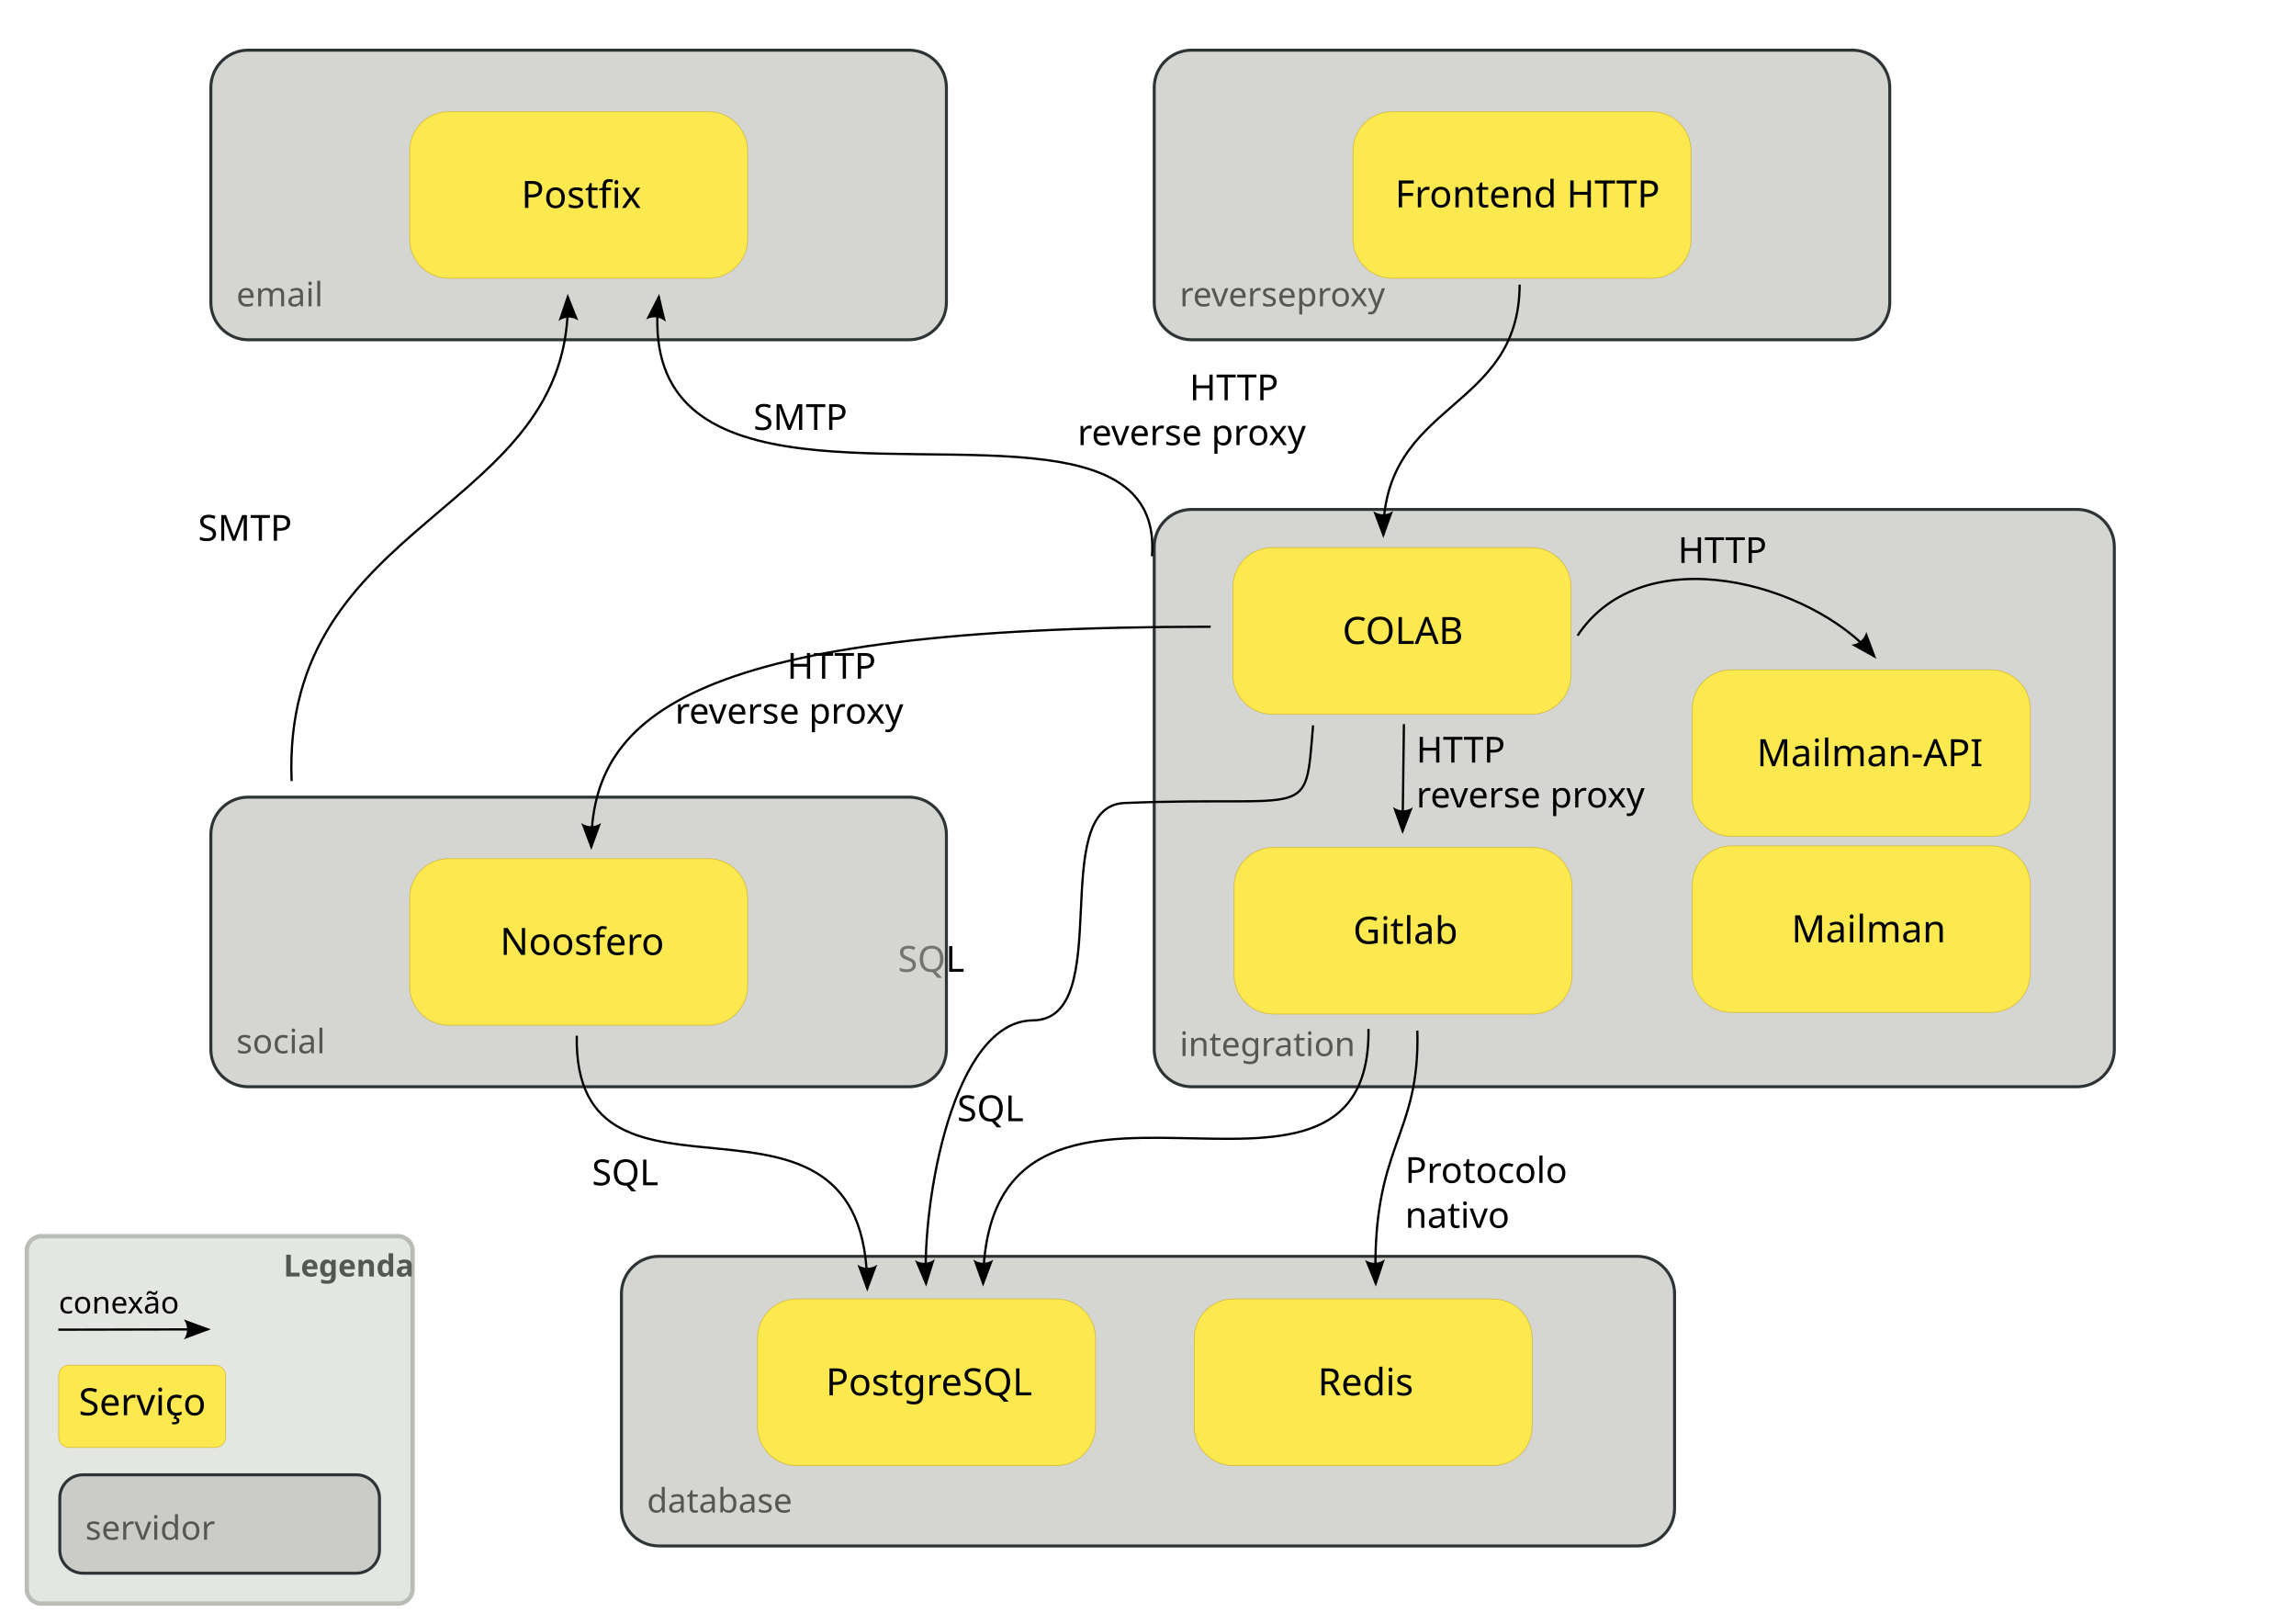
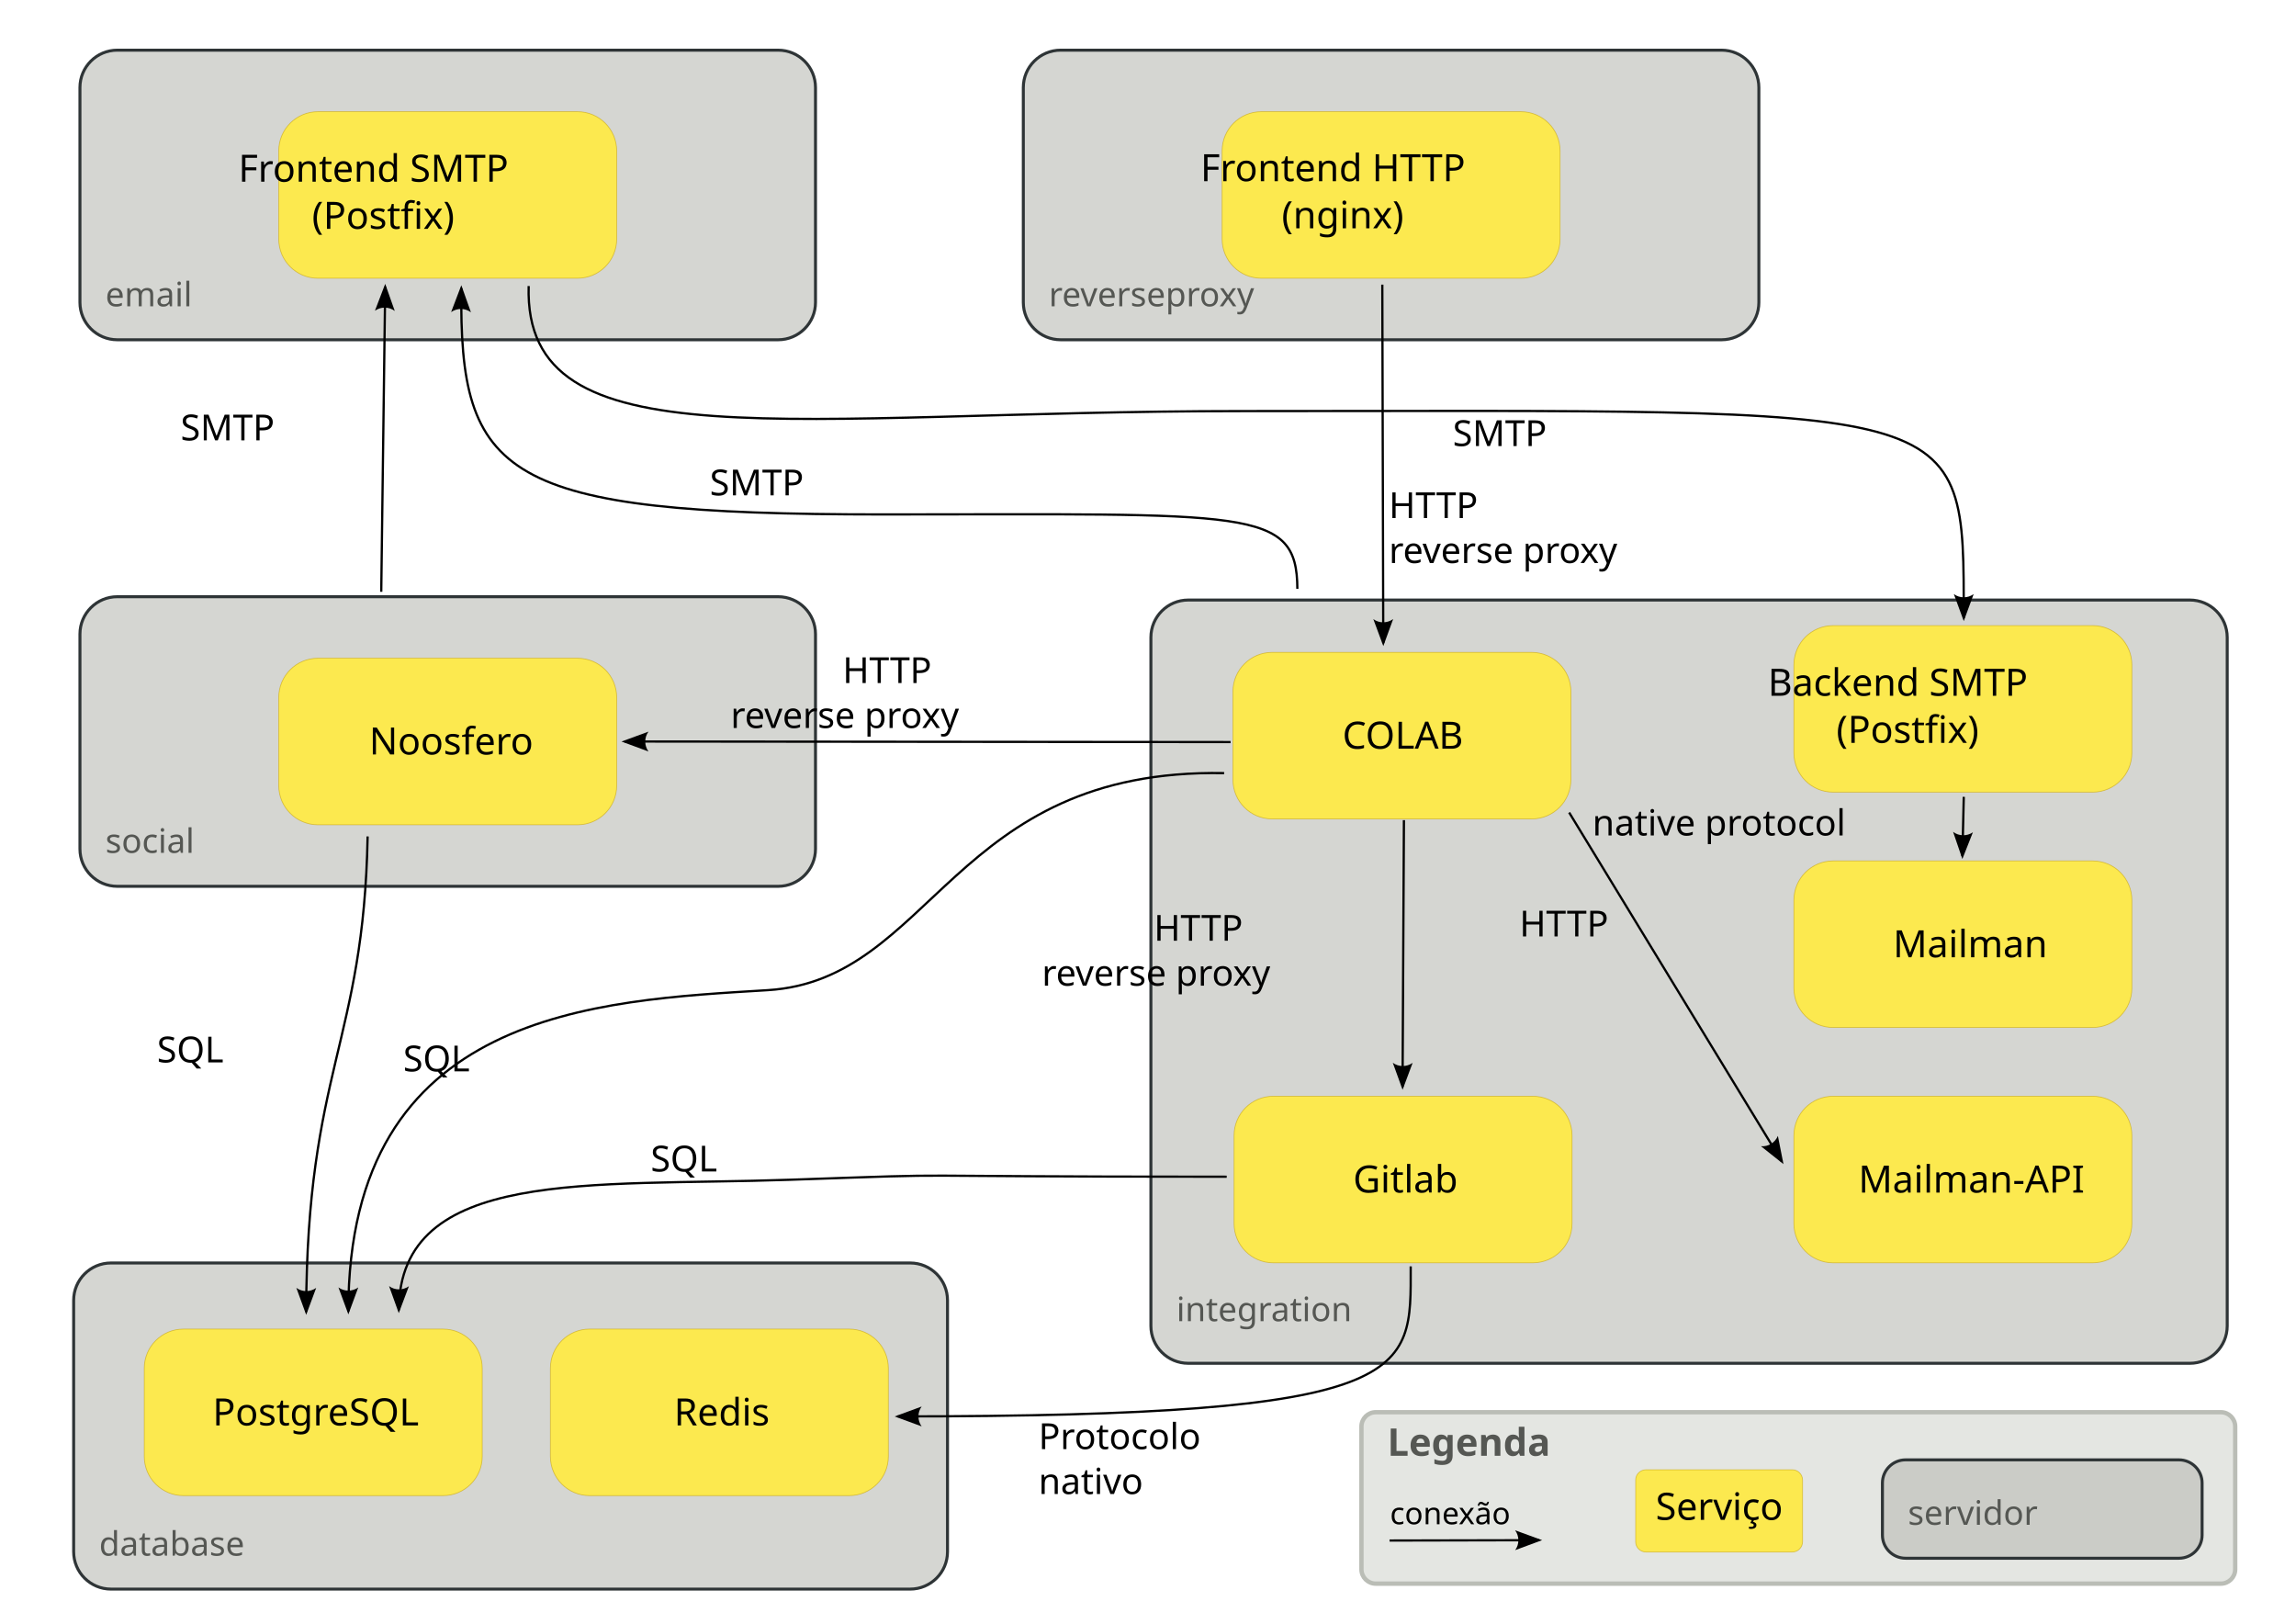
<svg xmlns="http://www.w3.org/2000/svg" width="1052.362" height="744.094" id="svg2" version="1.1">
  <defs id="defs4">
    <marker orient="auto" refY="0.0" refX="0.0" id="Arrow2Lend" style="overflow:visible;">
      <path id="path4235" style="fill-rule:evenodd;stroke-width:0.625;stroke-linejoin:round;" d="M 8.719,4.034 L -2.207,0.016 L 8.719,-4.002 C 6.973,-1.63 6.983,1.616 8.719,4.034 z " transform="scale(1.1) rotate(180) translate(1,0)" />
    </marker>
    <marker orient="auto" refY="0.0" refX="0.0" id="Arrow1Lend" style="overflow:visible;">
      <path id="path4217" d="M 0.0,0.0 L 5.0,-5.0 L -12.5,0.0 L 5.0,5.0 L 0.0,0.0 z " style="fill-rule:evenodd;stroke:#000000;stroke-width:1.0pt;" transform="scale(0.8) rotate(180) translate(12.5,0)" />
    </marker>
    <marker orient="auto" refY="0.0" refX="0.0" id="Arrow2Lstart" style="overflow:visible">
      <path id="path4232" style="fill-rule:evenodd;stroke-width:0.625;stroke-linejoin:round" d="M 8.719,4.034 L -2.207,0.016 L 8.719,-4.002 C 6.973,-1.63 6.983,1.616 8.719,4.034 z " transform="scale(1.1) translate(1,0)" />
    </marker>
    <marker orient="auto" refY="0" refX="0" id="Arrow2Lstart-4" style="overflow:visible">
      <path id="path4232-0" style="fill-rule:evenodd;stroke-width:0.625;stroke-linejoin:round" d="M 8.719,4.034 -2.207,0.016 8.719,-4.002 c -1.745,2.372 -1.735,5.617 -6e-7,8.035 z" transform="matrix(1.1,0,0,1.1,1.1,0)" />
    </marker>
  </defs>
  <g id="layer1" transform="translate(0,-308.2677)" style="display:inline">
    <g id="layer4" style="display:inline">
-       <text xml:space="preserve" style="font-style:normal;font-variant:normal;font-weight:normal;font-stretch:normal;font-size:24.067px;line-height:125%;font-family:Cantarell;-inkscape-font-specification:Cantarell;text-align:end;letter-spacing:0px;word-spacing:0px;text-anchor:end;display:inline;fill:#000000;fill-opacity:1;stroke:none" x="642.342" y="491.684" id="text5794">
-         <tspan style="font-size:16.466px" id="tspan5796" x="642.342" y="491.684">HTTP</tspan>
-         <tspan style="font-size:16.466px" id="tspan5798" x="642.342" y="512.267">reverse proxy</tspan>
-       </text>
-       <g id="g4382" transform="matrix(0.6861029,0,0,0.6861029,325.5029,328.9429)">
+       <text xml:space="preserve" style="font-style:normal;font-variant:normal;font-weight:normal;font-stretch:normal;font-size:24.067px;line-height:125%;font-family:Cantarell;-inkscape-font-specification:Cantarell;text-align:start;letter-spacing:0px;word-spacing:0px;text-anchor:start;display:inline;fill:#000000;fill-opacity:1;stroke:none" x="636.589" y="545.684" id="text5794">
+         <tspan style="font-size:16.466px;text-align:start;text-anchor:start" id="tspan5796" x="636.589" y="545.684">HTTP</tspan>
+         <tspan style="font-size:16.466px;text-align:start;text-anchor:start" id="tspan5798" x="636.589" y="566.267">reverse proxy</tspan>
+       </text>
+       <g id="g4382" transform="matrix(0.6861029,0,0,0.6861029,74.42803,348.7245)">
        <g transform="translate(-104.5164,-10.91962)" id="g4315">
-           <rect style="color:#000000;display:inline;overflow:visible;visibility:visible;opacity:1;fill:#babdb6;fill-opacity:0.616;fill-rule:nonzero;stroke:#2e3436;stroke-width:2;stroke-linecap:butt;stroke-linejoin:miter;stroke-miterlimit:4;stroke-dasharray:none;stroke-dashoffset:0;stroke-opacity:1;marker:none;enable-background:accumulate" id="rect4317" width="703.536" height="193.433" x="45.238" y="819.93" rx="24.959" ry="24.959" />
+           <rect style="color:#000000;display:inline;overflow:visible;visibility:visible;opacity:1;fill:#babdb6;fill-opacity:0.616;fill-rule:nonzero;stroke:#2e3436;stroke-width:2;stroke-linecap:butt;stroke-linejoin:miter;stroke-miterlimit:4;stroke-dasharray:none;stroke-dashoffset:0;stroke-opacity:1;marker:none;enable-background:accumulate" id="rect4317" width="583.773" height="217.83" x="45.238" y="795.534" rx="24.959" ry="24.959" />
          <text xml:space="preserve" style="font-style:normal;font-variant:normal;font-weight:normal;font-stretch:normal;font-size:15.928px;line-height:125%;font-family:Cantarell;-inkscape-font-specification:Cantarell;letter-spacing:0px;word-spacing:0px;fill:#555753;fill-opacity:1;stroke:none;stroke-width:1px;stroke-linecap:butt;stroke-linejoin:miter;stroke-opacity:1" x="62.263" y="991.021" id="text4319">
            <tspan id="tspan4321" x="62.263" y="991.021" style="font-size:22.5px;fill:#555753">database</tspan>
          </text>
        </g>
-         <g style="display:inline" id="g4246" transform="matrix(1.048763,0,0,1.048763,-73.08187,298.2553)">
+         <g style="display:inline" id="g4246" transform="matrix(1.048763,0,0,1.048763,-116.8071,289.5103)">
          <rect transform="translate(0,308.2677)" ry="24.959" rx="24.959" y="205.913" x="99.837" height="106.076" width="215.273" id="rect4248" style="color:#000000;display:inline;overflow:visible;visibility:visible;fill:#fce94f;fill-opacity:1;fill-rule:nonzero;stroke:#c4a000;stroke-width:0.5;stroke-linecap:butt;stroke-linejoin:miter;stroke-miterlimit:4;stroke-dasharray:none;stroke-dashoffset:0;stroke-opacity:0.56;marker:none;enable-background:accumulate" />
          <text id="text4250" y="575.535" x="143.377" style="font-style:normal;font-variant:normal;font-weight:normal;font-stretch:normal;font-size:24px;line-height:125%;font-family:Cantarell;-inkscape-font-specification:Cantarell;letter-spacing:0px;word-spacing:0px;fill:#000000;fill-opacity:1;stroke:none" xml:space="preserve">
            <tspan y="575.535" x="143.377" id="tspan4252">PostgreSQL</tspan>
          </text>
        </g>
-         <g transform="matrix(1.048763,0,0,1.048763,218.6281,298.2553)" id="g4263" style="display:inline">
+         <g transform="matrix(1.048763,0,0,1.048763,154.4978,289.5103)" id="g4263" style="display:inline">
          <rect style="color:#000000;display:inline;overflow:visible;visibility:visible;fill:#fce94f;fill-opacity:1;fill-rule:nonzero;stroke:#c4a000;stroke-width:0.5;stroke-linecap:butt;stroke-linejoin:miter;stroke-miterlimit:4;stroke-dasharray:none;stroke-dashoffset:0;stroke-opacity:0.56;marker:none;enable-background:accumulate" id="rect4265" width="215.273" height="106.076" x="99.837" y="205.913" rx="24.959" ry="24.959" transform="translate(0,308.2677)" />
          <text xml:space="preserve" style="font-style:normal;font-variant:normal;font-weight:normal;font-stretch:normal;font-size:24px;line-height:125%;font-family:Cantarell;-inkscape-font-specification:Cantarell;letter-spacing:0px;word-spacing:0px;fill:#000000;fill-opacity:1;stroke:none" x="178.574" y="575.535" id="text4267">
            <tspan id="tspan4269" x="178.574" y="575.535">Redis</tspan>
          </text>
        </g>
      </g>
-       <g id="g4396" transform="matrix(0.6861029,0,0,0.6861029,548.2967,158.9737)">
-         <g id="g4307" transform="translate(-73.31749,-262.071)">
-           <rect ry="24.959" rx="24.959" y="819.93" x="45.238" height="385.606" width="641.402" id="rect4309" style="color:#000000;display:inline;overflow:visible;visibility:visible;opacity:1;fill:#babdb6;fill-opacity:0.616;fill-rule:nonzero;stroke:#2e3436;stroke-width:2;stroke-linecap:butt;stroke-linejoin:miter;stroke-miterlimit:4;stroke-dasharray:none;stroke-dashoffset:0;stroke-opacity:1;marker:none;enable-background:accumulate" />
-           <text id="text4311" y="1185.021" x="62.263" style="font-style:normal;font-variant:normal;font-weight:normal;font-stretch:normal;font-size:15.928px;line-height:125%;font-family:Cantarell;-inkscape-font-specification:Cantarell;letter-spacing:0px;word-spacing:0px;fill:#555753;fill-opacity:1;stroke:none;stroke-width:1px;stroke-linecap:butt;stroke-linejoin:miter;stroke-opacity:1" xml:space="preserve">
-             <tspan style="font-size:22.5px;fill:#555753" y="1185.021" x="62.263" id="tspan4313">integration</tspan>
-           </text>
-         </g>
-         <g transform="matrix(1.048763,0,0,1.048763,-79.43193,244.4064)" id="g3018" style="display:inline">
+       <g id="g4396" transform="matrix(0.6861029,0,0,0.6861029,548.2967,198.9737)">
+         <g id="g4307" transform="translate(-75.53533,-259.8532)">
+           <rect ry="24.959" rx="24.959" y="819.93" x="45.238" height="509.805" width="719.027" id="rect4309" style="color:#000000;display:inline;overflow:visible;visibility:visible;opacity:1;fill:#babdb6;fill-opacity:0.616;fill-rule:nonzero;stroke:#2e3436;stroke-width:2;stroke-linecap:butt;stroke-linejoin:miter;stroke-miterlimit:4;stroke-dasharray:none;stroke-dashoffset:0;stroke-opacity:1;marker:none;enable-background:accumulate" />
+           <text id="text4311" y="1301.622" x="62.263" style="font-style:normal;font-variant:normal;font-weight:normal;font-stretch:normal;font-size:15.928px;line-height:125%;font-family:Cantarell;-inkscape-font-specification:Cantarell;letter-spacing:0px;word-spacing:0px;fill:#555753;fill-opacity:1;stroke:none;stroke-width:1px;stroke-linecap:butt;stroke-linejoin:miter;stroke-opacity:1" xml:space="preserve">
+             <tspan style="font-size:22.5px;fill:#555753" y="1301.622" x="62.263" id="tspan4313">integration</tspan>
+           </text>
+         </g>
+         <g transform="matrix(1.048763,0,0,1.048763,-79.43193,352.262)" id="g3018" style="display:inline">
          <rect style="color:#000000;display:inline;overflow:visible;visibility:visible;fill:#fce94f;fill-opacity:1;fill-rule:nonzero;stroke:#c4a000;stroke-width:0.5;stroke-linecap:butt;stroke-linejoin:miter;stroke-miterlimit:4;stroke-dasharray:none;stroke-dashoffset:0;stroke-opacity:0.56;marker:none;enable-background:accumulate" id="rect3020" width="215.273" height="106.076" x="99.837" y="205.913" transform="translate(0,308.2677)" rx="24.959" ry="24.959" />
          <text xml:space="preserve" style="font-style:normal;font-variant:normal;font-weight:normal;font-stretch:normal;font-size:24px;line-height:125%;font-family:Cantarell;-inkscape-font-specification:Cantarell;letter-spacing:0px;word-spacing:0px;fill:#000000;fill-opacity:1;stroke:none" x="175.639" y="575.499" id="text3022">
            <tspan id="tspan3024" x="175.639" y="575.499">Gitlab</tspan>
          </text>
        </g>
-         <g transform="matrix(1.048763,0,0,1.048763,-80.19499,44.12489)" id="g3034" style="display:inline">
+         <g transform="matrix(1.048763,0,0,1.048763,-80.19499,55.78494)" id="g3034" style="display:inline">
          <rect transform="translate(0,308.2677)" style="color:#000000;display:inline;overflow:visible;visibility:visible;fill:#fce94f;fill-opacity:1;fill-rule:nonzero;stroke:#c4a000;stroke-width:0.5;stroke-linecap:butt;stroke-linejoin:miter;stroke-miterlimit:4;stroke-dasharray:none;stroke-dashoffset:0;stroke-opacity:0.56;marker:none;enable-background:accumulate" id="rect3036" width="215.273" height="106.076" x="99.837" y="205.913" rx="24.959" ry="24.959" />
          <text xml:space="preserve" style="font-style:normal;font-variant:normal;font-weight:normal;font-stretch:normal;font-size:24px;line-height:125%;font-family:Cantarell;-inkscape-font-specification:Cantarell;letter-spacing:0px;word-spacing:0px;fill:#000000;fill-opacity:1;stroke:none" x="169.584" y="575.535" id="text3038">
            <tspan id="tspan3040" x="169.584" y="575.535">COLAB</tspan>
          </text>
        </g>
-         <g transform="matrix(1.048763,0,0,1.048763,226.6499,243.3375)" id="g4271" style="display:inline">
+         <g transform="matrix(1.048763,0,0,1.048763,294.5495,195.0794)" id="g4271" style="display:inline">
          <rect transform="translate(0,308.2677)" style="color:#000000;display:inline;overflow:visible;visibility:visible;fill:#fce94f;fill-opacity:1;fill-rule:nonzero;stroke:#c4a000;stroke-width:0.5;stroke-linecap:butt;stroke-linejoin:miter;stroke-miterlimit:4;stroke-dasharray:none;stroke-dashoffset:0;stroke-opacity:0.56;marker:none;enable-background:accumulate" id="rect4273" width="215.273" height="106.076" x="99.837" y="205.913" rx="24.959" ry="24.959" />
          <text xml:space="preserve" style="font-style:normal;font-variant:normal;font-weight:normal;font-stretch:normal;font-size:24px;line-height:125%;font-family:Cantarell;-inkscape-font-specification:Cantarell;letter-spacing:0px;word-spacing:0px;fill:#000000;fill-opacity:1;stroke:none" x="163.019" y="575.535" id="text4275">
            <tspan id="tspan4277" x="163.019" y="575.535">Mailman</tspan>
          </text>
        </g>
-         <g style="display:inline" id="g4288" transform="matrix(1.048763,0,0,1.048763,226.6499,125.7453)">
+         <g style="display:inline" id="g4288" transform="matrix(1.048763,0,0,1.048763,294.5495,352.262)">
          <rect ry="24.959" rx="24.959" y="205.913" x="99.837" height="106.076" width="215.273" id="rect4290" style="color:#000000;display:inline;overflow:visible;visibility:visible;fill:#fce94f;fill-opacity:1;fill-rule:nonzero;stroke:#c4a000;stroke-width:0.5;stroke-linecap:butt;stroke-linejoin:miter;stroke-miterlimit:4;stroke-dasharray:none;stroke-dashoffset:0;stroke-opacity:0.56;marker:none;enable-background:accumulate" transform="translate(0,308.2677)" />
          <text id="text4292" y="575.535" x="140.905" style="font-style:normal;font-variant:normal;font-weight:normal;font-stretch:normal;font-size:24px;line-height:125%;font-family:Cantarell;-inkscape-font-specification:Cantarell;letter-spacing:0px;word-spacing:0px;fill:#000000;fill-opacity:1;stroke:none" xml:space="preserve">
            <tspan y="575.535" x="140.905" id="tspan4294">Mailman-API</tspan>
          </text>
        </g>
-       </g>
-       <text id="text4541" y="619.287" x="457.856" style="font-style:normal;font-variant:normal;font-weight:normal;font-stretch:normal;font-size:24.067px;line-height:125%;font-family:Cantarell;-inkscape-font-specification:Cantarell;text-align:end;letter-spacing:0px;word-spacing:0px;text-anchor:end;display:inline;fill:#000000;fill-opacity:1;stroke:none" xml:space="preserve">
-         <tspan y="619.287" x="457.856" id="tspan4543" style="font-size:16.466px">HTTP</tspan>
-         <tspan y="639.87" x="457.856" id="tspan4545" style="font-size:16.466px">reverse proxy</tspan>
-       </text>
-       <text xml:space="preserve" style="font-style:normal;font-variant:normal;font-weight:normal;font-stretch:normal;font-size:24.067px;line-height:125%;font-family:Cantarell;-inkscape-font-specification:Cantarell;text-align:end;letter-spacing:0px;word-spacing:0px;text-anchor:end;display:inline;fill:#000000;fill-opacity:1;stroke:none" x="649.131" y="657.721" id="text4547">
-         <tspan style="font-size:16.466px;text-align:start;text-anchor:start" id="tspan4549" x="649.131" y="657.721">HTTP</tspan>
-         <tspan style="font-size:16.466px;text-align:start;text-anchor:start" id="tspan4551" x="649.131" y="678.305">reverse proxy</tspan>
-       </text>
-       <text id="text4553" y="566.247" x="769.047" style="font-style:normal;font-variant:normal;font-weight:normal;font-stretch:normal;font-size:24.067px;line-height:125%;font-family:Cantarell;-inkscape-font-specification:Cantarell;text-align:end;letter-spacing:0px;word-spacing:0px;text-anchor:end;display:inline;fill:#000000;fill-opacity:1;stroke:none" xml:space="preserve">
-         <tspan y="566.247" x="769.047" id="tspan4557" style="font-size:16.466px;text-align:start;text-anchor:start">HTTP</tspan>
-       </text>
-       <text xml:space="preserve" style="font-style:normal;font-variant:normal;font-weight:normal;font-stretch:normal;font-size:24.067px;line-height:125%;font-family:Cantarell;-inkscape-font-specification:Cantarell;text-align:end;letter-spacing:0px;word-spacing:0px;text-anchor:end;display:inline;fill:#000000;fill-opacity:1;stroke:none" x="345.627" y="851.432" id="text4561">
-         <tspan style="font-size:16.466px" id="tspan4565" x="345.627" y="851.432">SQL</tspan>
-       </text>
-       <text id="text4569" y="753.593" x="485.862" style="font-style:normal;font-variant:normal;font-weight:normal;font-stretch:normal;font-size:24.067px;line-height:125%;font-family:Cantarell;-inkscape-font-specification:Cantarell;text-align:end;letter-spacing:0px;word-spacing:0px;text-anchor:end;display:inline;fill:#000000;fill-opacity:1;stroke:none" xml:space="preserve">
-         <tspan y="753.593" x="485.862" id="tspan4571" style="font-size:16.466px">SQL</tspan>
-       </text>
-       <text xml:space="preserve" style="font-style:normal;font-variant:normal;font-weight:normal;font-stretch:normal;font-size:24.067px;line-height:125%;font-family:Cantarell;-inkscape-font-specification:Cantarell;text-align:end;letter-spacing:0px;word-spacing:0px;text-anchor:end;display:inline;fill:#000000;fill-opacity:1;stroke:none" x="513.04" y="822.08" id="text4573">
-         <tspan style="font-size:16.466px" id="tspan4575" x="513.04" y="822.08">SQL</tspan>
-       </text>
-       <text id="text4577" y="850.345" x="643.994" style="font-style:normal;font-variant:normal;font-weight:normal;font-stretch:normal;font-size:24.067px;line-height:125%;font-family:Cantarell;-inkscape-font-specification:Cantarell;text-align:start;letter-spacing:0px;word-spacing:0px;text-anchor:start;display:inline;fill:#000000;fill-opacity:1;stroke:none" xml:space="preserve">
-         <tspan y="850.345" x="643.994" id="tspan4579" style="font-size:16.466px;text-align:start;text-anchor:start">Protocolo</tspan>
-         <tspan y="870.928" x="643.994" style="font-size:16.466px;text-align:start;text-anchor:start" id="tspan4581">nativo</tspan>
-       </text>
-       <text id="text4589" y="556.072" x="177.669" style="font-style:normal;font-variant:normal;font-weight:normal;font-stretch:normal;font-size:24.067px;line-height:125%;font-family:Cantarell;-inkscape-font-specification:Cantarell;text-align:end;letter-spacing:0px;word-spacing:0px;text-anchor:end;display:inline;fill:#000000;fill-opacity:1;stroke:none" xml:space="preserve">
-         <tspan y="556.072" x="177.669" id="tspan4591" style="font-size:16.466px">SMTP</tspan>
-       </text>
-       <text id="text4597" y="505.269" x="432.218" style="font-style:normal;font-variant:normal;font-weight:normal;font-stretch:normal;font-size:24.067px;line-height:125%;font-family:Cantarell;-inkscape-font-specification:Cantarell;text-align:end;letter-spacing:0px;word-spacing:0px;text-anchor:end;display:inline;fill:#000000;fill-opacity:1;stroke:none" xml:space="preserve">
-         <tspan y="505.269" x="432.218" id="tspan4599" style="font-size:16.466px">SMTP</tspan>
+         <g style="display:inline" id="g4285" transform="matrix(1.048763,0,0,1.048763,294.5495,37.89688)">
+           <rect ry="24.959" rx="24.959" y="205.913" x="99.837" height="106.076" width="215.273" id="rect4287" style="color:#000000;display:inline;overflow:visible;visibility:visible;fill:#fce94f;fill-opacity:1;fill-rule:nonzero;stroke:#c4a000;stroke-width:0.5;stroke-linecap:butt;stroke-linejoin:miter;stroke-miterlimit:4;stroke-dasharray:none;stroke-dashoffset:0;stroke-opacity:0.56;marker:none;enable-background:accumulate" transform="translate(0,308.2677)" />
+           <text id="text4289" y="558.858" x="206.599" style="font-style:normal;font-variant:normal;font-weight:normal;font-stretch:normal;font-size:24px;line-height:125%;font-family:Cantarell;-inkscape-font-specification:Cantarell;text-align:center;letter-spacing:0px;word-spacing:0px;text-anchor:middle;fill:#000000;fill-opacity:1;stroke:none" xml:space="preserve">
+             <tspan y="558.858" x="206.599" id="tspan4291">Backend SMTP</tspan>
+             <tspan y="588.858" x="206.599" id="tspan4293">(Postfix)</tspan>
+           </text>
+         </g>
+       </g>
+       <text id="text4553" y="737.414" x="696.451" style="font-style:normal;font-variant:normal;font-weight:normal;font-stretch:normal;font-size:24.067px;line-height:125%;font-family:Cantarell;-inkscape-font-specification:Cantarell;text-align:end;letter-spacing:0px;word-spacing:0px;text-anchor:end;display:inline;fill:#000000;fill-opacity:1;stroke:none" xml:space="preserve">
+         <tspan y="737.414" x="696.451" id="tspan4557" style="font-size:16.466px;text-align:start;text-anchor:start">HTTP</tspan>
+       </text>
+       <text xml:space="preserve" style="font-style:normal;font-variant:normal;font-weight:normal;font-stretch:normal;font-size:24.067px;line-height:125%;font-family:Cantarell;-inkscape-font-specification:Cantarell;text-align:end;letter-spacing:0px;word-spacing:0px;text-anchor:end;display:inline;fill:#000000;fill-opacity:1;stroke:none" x="146.289" y="795.13" id="text4561">
+         <tspan style="font-size:16.466px" id="tspan4565" x="146.289" y="795.13">SQL</tspan>
+       </text>
+       <text id="text4569" y="799.243" x="259.134" style="font-style:normal;font-variant:normal;font-weight:normal;font-stretch:normal;font-size:24.067px;line-height:125%;font-family:Cantarell;-inkscape-font-specification:Cantarell;text-align:end;letter-spacing:0px;word-spacing:0px;text-anchor:end;display:inline;fill:#000000;fill-opacity:1;stroke:none" xml:space="preserve">
+         <tspan y="799.243" x="259.134" id="tspan4571" style="font-size:16.466px">SQL</tspan>
+       </text>
+       <text xml:space="preserve" style="font-style:normal;font-variant:normal;font-weight:normal;font-stretch:normal;font-size:24.067px;line-height:125%;font-family:Cantarell;-inkscape-font-specification:Cantarell;text-align:end;letter-spacing:0px;word-spacing:0px;text-anchor:end;display:inline;fill:#000000;fill-opacity:1;stroke:none" x="372.568" y="845.124" id="text4573">
+         <tspan style="font-size:16.466px" id="tspan4575" x="372.568" y="845.124">SQL</tspan>
+       </text>
+       <text id="text4577" y="972.345" x="475.994" style="font-style:normal;font-variant:normal;font-weight:normal;font-stretch:normal;font-size:24.067px;line-height:125%;font-family:Cantarell;-inkscape-font-specification:Cantarell;text-align:start;letter-spacing:0px;word-spacing:0px;text-anchor:start;display:inline;fill:#000000;fill-opacity:1;stroke:none" xml:space="preserve">
+         <tspan y="972.345" x="475.994" id="tspan4579" style="font-size:16.466px;text-align:start;text-anchor:start">Protocolo</tspan>
+         <tspan y="992.928" x="475.994" style="font-size:16.466px;text-align:start;text-anchor:start" id="tspan4581">nativo</tspan>
+       </text>
+       <text id="text4589" y="510.072" x="169.669" style="font-style:normal;font-variant:normal;font-weight:normal;font-stretch:normal;font-size:24.067px;line-height:125%;font-family:Cantarell;-inkscape-font-specification:Cantarell;text-align:end;letter-spacing:0px;word-spacing:0px;text-anchor:end;display:inline;fill:#000000;fill-opacity:1;stroke:none" xml:space="preserve">
+         <tspan y="510.072" x="169.669" id="tspan4591" style="font-size:16.466px">SMTP</tspan>
+       </text>
+       <text id="text4597" y="535.269" x="412.218" style="font-style:normal;font-variant:normal;font-weight:normal;font-stretch:normal;font-size:24.067px;line-height:125%;font-family:Cantarell;-inkscape-font-specification:Cantarell;text-align:end;letter-spacing:0px;word-spacing:0px;text-anchor:end;display:inline;fill:#000000;fill-opacity:1;stroke:none" xml:space="preserve">
+         <tspan y="535.269" x="412.218" id="tspan4599" style="font-size:16.466px">SMTP</tspan>
+       </text>
+       <text xml:space="preserve" style="font-style:normal;font-variant:normal;font-weight:normal;font-stretch:normal;font-size:24.067px;line-height:125%;font-family:Cantarell;-inkscape-font-specification:Cantarell;text-align:end;letter-spacing:0px;word-spacing:0px;text-anchor:end;display:inline;fill:#000000;fill-opacity:1;stroke:none" x="752.766" y="512.673" id="text4309">
+         <tspan style="font-size:16.466px" id="tspan4311" x="752.766" y="512.673">SMTP</tspan>
      </text>
    </g>
    <g id="layer5" style="display:inline">
-       <g id="g4372" transform="matrix(0.6861029,0,0,0.6861029,-257.6229,142.0547)">
+       <g id="g4372" transform="matrix(0.6861029,0,0,0.6861029,-317.6229,50.20422)">
        <g id="g4323" transform="translate(471.1038,-45.23844)" style="display:inline">
          <rect ry="24.959" rx="24.959" y="819.93" x="45.238" height="193.433" width="491.383" id="rect4325" style="color:#000000;display:inline;overflow:visible;visibility:visible;opacity:1;fill:#babdb6;fill-opacity:0.616;fill-rule:nonzero;stroke:#2e3436;stroke-width:2;stroke-linecap:butt;stroke-linejoin:miter;stroke-miterlimit:4;stroke-dasharray:none;stroke-dashoffset:0;stroke-opacity:1;marker:none;enable-background:accumulate" />
          <text id="text4327" y="991.021" x="62.263" style="font-style:normal;font-variant:normal;font-weight:normal;font-stretch:normal;font-size:15.928px;line-height:125%;font-family:Cantarell;-inkscape-font-specification:Cantarell;letter-spacing:0px;word-spacing:0px;fill:#555753;fill-opacity:1;stroke:none;stroke-width:1px;stroke-linecap:butt;stroke-linejoin:miter;stroke-opacity:1" xml:space="preserve">
            <tspan style="font-size:22.5px;fill:#555753" y="991.021" x="62.263" id="tspan4329">social</tspan>
          </text>
        </g>
        <g id="g3042" transform="matrix(1.048763,0,0,1.048763,544.4439,276.5302)" style="display:inline">
          <rect ry="24.959" rx="24.959" transform="translate(0,308.2677)" y="205.913" x="99.837" height="106.076" width="215.273" id="rect3044" style="color:#000000;display:inline;overflow:visible;visibility:visible;fill:#fce94f;fill-opacity:1;fill-rule:nonzero;stroke:#c4a000;stroke-width:0.5;stroke-linecap:butt;stroke-linejoin:miter;stroke-miterlimit:4;stroke-dasharray:none;stroke-dashoffset:0;stroke-opacity:0.56;marker:none;enable-background:accumulate" />
          <text id="text3046" y="575.463" x="157.441" style="font-style:normal;font-variant:normal;font-weight:normal;font-stretch:normal;font-size:24px;line-height:125%;font-family:Cantarell;-inkscape-font-specification:Cantarell;letter-spacing:0px;word-spacing:0px;fill:#000000;fill-opacity:1;stroke:none" xml:space="preserve">
            <tspan y="575.463" x="157.441" id="tspan3048">Noosfero</tspan>
          </text>
        </g>
      </g>
-       <g id="g4343" transform="matrix(0.6861029,0,0,0.6861029,-313.2776,36.27015)">
+       <g id="g4343" transform="matrix(0.6861029,0,0,0.6861029,-373.2776,36.27015)">
        <g transform="translate(552.2211,-389.9866)" id="g4331" style="display:inline">
          <rect style="color:#000000;display:inline;overflow:visible;visibility:visible;opacity:1;fill:#babdb6;fill-opacity:0.616;fill-rule:nonzero;stroke:#2e3436;stroke-width:2;stroke-linecap:butt;stroke-linejoin:miter;stroke-miterlimit:4;stroke-dasharray:none;stroke-dashoffset:0;stroke-opacity:1;marker:none;enable-background:accumulate" id="rect4333" width="491.383" height="193.433" x="45.238" y="819.93" rx="24.959" ry="24.959" />
          <text xml:space="preserve" style="font-style:normal;font-variant:normal;font-weight:normal;font-stretch:normal;font-size:15.928px;line-height:125%;font-family:Cantarell;-inkscape-font-specification:Cantarell;letter-spacing:0px;word-spacing:0px;fill:#555753;fill-opacity:1;stroke:none;stroke-width:1px;stroke-linecap:butt;stroke-linejoin:miter;stroke-opacity:1" x="62.263" y="991.021" id="text4335">
            <tspan id="tspan4337" x="62.263" y="991.021" style="font-size:22.5px;fill:#555753">email</tspan>
          </text>
        </g>
        <g transform="translate(277.4575,43.87331)" id="g4240">
          <g id="g4232" transform="matrix(1.048763,0,0,1.048763,348.1037,-112.0913)" style="display:inline">
            <rect ry="24.959" rx="24.959" transform="translate(0,308.2677)" y="205.913" x="99.837" height="106.076" width="215.273" id="rect4234" style="color:#000000;display:inline;overflow:visible;visibility:visible;fill:#fce94f;fill-opacity:1;fill-rule:nonzero;stroke:#c4a000;stroke-width:0.5;stroke-linecap:butt;stroke-linejoin:miter;stroke-miterlimit:4;stroke-dasharray:none;stroke-dashoffset:0;stroke-opacity:0.56;marker:none;enable-background:accumulate" />
-             <text id="text4236" y="575.463" x="170.963" style="font-style:normal;font-variant:normal;font-weight:normal;font-stretch:normal;font-size:24px;line-height:125%;font-family:Cantarell;-inkscape-font-specification:Cantarell;letter-spacing:0px;word-spacing:0px;fill:#000000;fill-opacity:1;stroke:none" xml:space="preserve">
-               <tspan y="575.463" x="170.963" id="tspan4238">Postfix</tspan>
+             <text id="text4236" y="558.786" x="206.964" style="font-style:normal;font-variant:normal;font-weight:normal;font-stretch:normal;font-size:24px;line-height:125%;font-family:Cantarell;-inkscape-font-specification:Cantarell;text-align:center;letter-spacing:0px;word-spacing:0px;text-anchor:middle;fill:#000000;fill-opacity:1;stroke:none" xml:space="preserve">
+               <tspan y="558.786" x="206.964" id="tspan4238">Frontend SMTP</tspan>
+               <tspan y="588.786" x="206.964" id="tspan4281">(Postfix)</tspan>
            </text>
          </g>
        </g>
      </g>
-       <g transform="matrix(0.6861029,0,0,0.6861029,-326.8052,364.9756)" id="g4449">
-         <rect style="color:#000000;display:inline;overflow:visible;visibility:visible;opacity:1;fill:#d3d7cf;fill-opacity:0.616;fill-rule:nonzero;stroke:#babdb6;stroke-width:2.915;stroke-linecap:butt;stroke-linejoin:miter;stroke-miterlimit:4;stroke-dasharray:none;stroke-dashoffset:0;stroke-opacity:1;marker:none;enable-background:accumulate" id="rect4531" width="257.686" height="245.362" x="494.247" y="743.064" rx="9.579" ry="9.579" />
-         <g style="display:inline" transform="translate(471.03,-45.23844)" id="g4451">
+       <g transform="matrix(0.6861029,0,0,0.6861029,508.5892,355.8456)" id="g4449">
+         <rect style="color:#000000;display:inline;overflow:visible;visibility:visible;opacity:1;fill:#d3d7cf;fill-opacity:0.616;fill-rule:nonzero;stroke:#babdb6;stroke-width:2.915;stroke-linecap:butt;stroke-linejoin:miter;stroke-miterlimit:4;stroke-dasharray:none;stroke-dashoffset:0;stroke-opacity:1;marker:none;enable-background:accumulate" id="rect4531" width="583.709" height="114.51" x="168.225" y="873.917" rx="9.579" ry="9.579" />
+         <g style="display:inline" transform="translate(471.03,-41.91168)" id="g4451">
          <rect style="color:#000000;display:inline;overflow:visible;visibility:visible;opacity:1;fill:#babdb6;fill-opacity:0.616;fill-rule:nonzero;stroke:#2e3436;stroke-width:2;stroke-linecap:butt;stroke-linejoin:miter;stroke-miterlimit:4;stroke-dasharray:none;stroke-dashoffset:0;stroke-opacity:1;marker:none;enable-background:accumulate" id="rect4453" width="213.557" height="65.711" x="45.238" y="947.653" rx="15.452" ry="15.452" />
          <text xml:space="preserve" style="font-style:normal;font-variant:normal;font-weight:normal;font-stretch:normal;font-size:15.928px;line-height:125%;font-family:Cantarell;-inkscape-font-specification:Cantarell;letter-spacing:0px;word-spacing:0px;fill:#555753;fill-opacity:1;stroke:none;stroke-width:1px;stroke-linecap:butt;stroke-linejoin:miter;stroke-opacity:1" x="62.263" y="991.021" id="text4455">
            <tspan id="tspan4457" x="62.263" y="991.021" style="font-size:22.5px;fill:#555753">servidor</tspan>
          </text>
        </g>
-         <g style="display:inline" transform="matrix(1.048763,0,0,1.048763,410.8257,289.9336)" id="g4459">
+         <g style="display:inline" transform="matrix(1.048763,0,0,1.048763,246.7056,373.1026)" id="g4459">
          <rect style="color:#000000;display:inline;overflow:visible;visibility:visible;fill:#fce94f;fill-opacity:1;fill-rule:nonzero;stroke:#c4a000;stroke-width:0.5;stroke-linecap:butt;stroke-linejoin:miter;stroke-miterlimit:4;stroke-dasharray:none;stroke-dashoffset:0;stroke-opacity:0.56;marker:none;enable-background:accumulate" id="rect4461" width="106.319" height="52.389" x="99.837" y="205.913" transform="translate(0,308.2677)" rx="6.572" ry="6.572" />
          <text xml:space="preserve" style="font-style:normal;font-variant:normal;font-weight:normal;font-stretch:normal;font-size:24px;line-height:125%;font-family:Cantarell;-inkscape-font-specification:Cantarell;letter-spacing:0px;word-spacing:0px;fill:#000000;fill-opacity:1;stroke:none" x="112.573" y="546.085" id="text4463">
            <tspan id="tspan4465" x="112.573" y="546.085">Serviço</tspan>
          </text>
        </g>
-         <g id="g4526" transform="translate(0,3.0637686e-6)">
+         <g id="g4526" transform="translate(-328.2401,154.1398)">
          <path style="color:#000000;display:inline;overflow:visible;visibility:visible;fill:none;stroke:#000000;stroke-width:1.5;stroke-linecap:butt;stroke-linejoin:miter;stroke-miterlimit:4;stroke-dasharray:none;stroke-dashoffset:0;stroke-opacity:1;marker:none;marker-start:url(#Arrow2Lstart-4);enable-background:accumulate" d="m 615.188,805.265 -99.918,0.222" id="path4467" />
          <text id="text4522" y="794.601" x="515.534" style="font-style:normal;font-variant:normal;font-weight:normal;font-stretch:normal;font-size:20.405px;line-height:125%;font-family:Cantarell;-inkscape-font-specification:Cantarell;letter-spacing:0px;word-spacing:0px;fill:#000000;fill-opacity:1;stroke:none;stroke-width:1px;stroke-linecap:butt;stroke-linejoin:miter;stroke-opacity:1" xml:space="preserve">
            <tspan y="794.601" x="515.534" id="tspan4524">conexão</tspan>
          </text>
        </g>
-         <text xml:space="preserve" style="font-style:normal;font-variant:normal;font-weight:normal;font-stretch:normal;font-size:20.405px;line-height:125%;font-family:Cantarell;-inkscape-font-specification:Cantarell;letter-spacing:0px;word-spacing:0px;fill:#555753;fill-opacity:1;stroke:none;stroke-width:1px;stroke-linecap:butt;stroke-linejoin:miter;stroke-opacity:1;" x="665.664" y="769.953" id="text4533">
-           <tspan id="tspan4535" x="665.664" y="769.953" style="-inkscape-font-specification:'Cantarell Bold';font-family:Cantarell;font-weight:bold;font-style:normal;font-stretch:normal;font-variant:normal;fill:#555753;">Legenda</tspan>
+         <text xml:space="preserve" style="font-style:normal;font-variant:normal;font-weight:normal;font-stretch:normal;font-size:20.405px;line-height:125%;font-family:Cantarell;-inkscape-font-specification:Cantarell;letter-spacing:0px;word-spacing:0px;fill:#555753;fill-opacity:1;stroke:none;stroke-width:1px;stroke-linecap:butt;stroke-linejoin:miter;stroke-opacity:1" x="185.502" y="903.024" id="text4533">
+           <tspan id="tspan4535" x="185.502" y="903.024" style="font-style:normal;font-variant:normal;font-weight:bold;font-stretch:normal;font-size:25.506px;font-family:Cantarell;-inkscape-font-specification:'Cantarell Bold';fill:#555753">Legenda</tspan>
        </text>
      </g>
    </g>
    <g id="layer6" style="display:inline">
-       <g id="g4358" transform="matrix(0.6861029,0,0,0.6861029,499.0637,112.2603)">
+       <g id="g4358" transform="matrix(0.6861029,0,0,0.6861029,439.0637,112.2603)">
        <g transform="translate(-1.559946,-500.7428)" id="g4302" style="display:inline">
          <rect style="color:#000000;display:inline;overflow:visible;visibility:visible;opacity:1;fill:#babdb6;fill-opacity:0.616;fill-rule:nonzero;stroke:#2e3436;stroke-width:2;stroke-linecap:butt;stroke-linejoin:miter;stroke-miterlimit:4;stroke-dasharray:none;stroke-dashoffset:0;stroke-opacity:1;marker:none;enable-background:accumulate" id="rect4296" width="491.383" height="193.433" x="45.238" y="819.93" rx="24.959" ry="24.959" />
          <text xml:space="preserve" style="font-style:normal;font-variant:normal;font-weight:normal;font-stretch:normal;font-size:15.928px;line-height:125%;font-family:Cantarell;-inkscape-font-specification:Cantarell;letter-spacing:0px;word-spacing:0px;fill:#555753;fill-opacity:1;stroke:none;stroke-width:1px;stroke-linecap:butt;stroke-linejoin:miter;stroke-opacity:1" x="62.263" y="991.021" id="text4298">
            <tspan id="tspan4300" x="62.263" y="991.021" style="font-size:22.5px;fill:#555753">reverseproxy</tspan>
          </text>
        </g>
        <g id="g3987" transform="matrix(1.048763,0,0,1.048763,71.78015,-178.9742)" style="display:inline">
          <rect ry="24.959" rx="24.959" y="205.913" x="99.837" height="106.076" width="215.273" id="rect3989" style="color:#000000;display:inline;overflow:visible;visibility:visible;fill:#fce94f;fill-opacity:1;fill-rule:nonzero;stroke:#c4a000;stroke-width:0.5;stroke-linecap:butt;stroke-linejoin:miter;stroke-miterlimit:4;stroke-dasharray:none;stroke-dashoffset:0;stroke-opacity:0.56;marker:none;enable-background:accumulate" transform="translate(0,308.2677)" />
-           <text id="text3991" y="575.115" x="126.624" style="font-style:normal;font-variant:normal;font-weight:normal;font-stretch:normal;font-size:24px;line-height:125%;font-family:Cantarell;-inkscape-font-specification:Cantarell;letter-spacing:0px;word-spacing:0px;fill:#000000;fill-opacity:1;stroke:none" xml:space="preserve">
-             <tspan y="575.115" x="126.624" id="tspan3993">Frontend HTTP</tspan>
-           </text>
-         </g>
-       </g>
-       <path id="path5590" d="m 634.014,553.482 c -0.362,-61.815 62.327,-56.214 62.508,-114.767" style="color:#000000;display:inline;overflow:visible;visibility:visible;fill:none;stroke:#000000;stroke-width:1.029;stroke-linecap:butt;stroke-linejoin:miter;stroke-miterlimit:4;stroke-dasharray:none;stroke-dashoffset:0;stroke-opacity:1;marker:none;marker-start:url(#Arrow2Lstart);enable-background:accumulate" />
-       <path style="color:#000000;display:inline;overflow:visible;visibility:visible;fill:none;stroke:#000000;stroke-width:1.029;stroke-linecap:butt;stroke-linejoin:miter;stroke-miterlimit:4;stroke-dasharray:none;stroke-dashoffset:0;stroke-opacity:1;marker:none;marker-start:url(#Arrow2Lstart);enable-background:accumulate" d="m 642.854,689.156 0.628,-49.044" id="path4433" />
-       <path style="color:#000000;display:inline;overflow:visible;visibility:visible;fill:none;stroke:#000000;stroke-width:1.029;stroke-linecap:butt;stroke-linejoin:miter;stroke-miterlimit:4;stroke-dasharray:none;stroke-dashoffset:0;stroke-opacity:1;marker:none;marker-start:url(#Arrow2Lstart);enable-background:accumulate" d="M 859.127,609.131 C 829.919,575.186 753.051,554.31 723.074,599.54" id="path4437" />
-       <path id="path4439" d="m 271.009,696.417 c -0.362,-61.815 48.407,-100.931 283.891,-100.931" style="color:#000000;display:inline;overflow:visible;visibility:visible;fill:none;stroke:#000000;stroke-width:1.029;stroke-linecap:butt;stroke-linejoin:miter;stroke-miterlimit:4;stroke-dasharray:none;stroke-dashoffset:0;stroke-opacity:1;marker:none;marker-start:url(#Arrow2Lstart);enable-background:accumulate" />
-       <path id="path4441" d="m 630.555,896.502 c -2.097,-64.007 20.405,-66.518 19.077,-115.92" style="color:#000000;display:inline;overflow:visible;visibility:visible;fill:none;stroke:#000000;stroke-width:1.029;stroke-linecap:butt;stroke-linejoin:miter;stroke-miterlimit:4;stroke-dasharray:none;stroke-dashoffset:0;stroke-opacity:1;marker:none;marker-start:url(#Arrow2Lstart);enable-background:accumulate" />
-       <path style="color:#000000;display:inline;overflow:visible;visibility:visible;fill:none;stroke:#000000;stroke-width:1.029;stroke-linecap:butt;stroke-linejoin:miter;stroke-miterlimit:4;stroke-dasharray:none;stroke-dashoffset:0;stroke-opacity:1;marker:none;marker-start:url(#Arrow2Lstart);enable-background:accumulate" d="M 397.487,898.808 C 397.789,788.161 262.616,877.386 264.363,782.888" id="path4443" />
-       <path id="path4445" d="m 424.419,896.502 c -1.806,-37.685 12.384,-120.282 48.968,-120.628 38.61,-0.365 5.964,-98.151 42.045,-99.614 86.649,-3.513 82.65,9.139 86.415,-35.58" style="color:#000000;display:inline;overflow:visible;visibility:visible;fill:none;stroke:#000000;stroke-width:1.029;stroke-linecap:butt;stroke-linejoin:miter;stroke-miterlimit:4;stroke-dasharray:none;stroke-dashoffset:0;stroke-opacity:1;marker:none;marker-start:url(#Arrow2Lstart);enable-background:accumulate" />
-       <path style="color:#000000;display:inline;overflow:visible;visibility:visible;fill:none;stroke:#000000;stroke-width:1.029;stroke-linecap:butt;stroke-linejoin:miter;stroke-miterlimit:4;stroke-dasharray:none;stroke-dashoffset:0;stroke-opacity:1;marker:none;marker-start:url(#Arrow2Lstart);enable-background:accumulate" d="M 450.583,896.502 C 451.561,765.362 628.57,888.66 627.242,779.813" id="path4447" />
-       <path style="color:#000000;display:inline;overflow:visible;visibility:visible;fill:none;stroke:#000000;stroke-width:1.029;stroke-linecap:butt;stroke-linejoin:miter;stroke-miterlimit:4;stroke-dasharray:none;stroke-dashoffset:0;stroke-opacity:1;marker:none;marker-start:url(#Arrow2Lstart);enable-background:accumulate" d="m 260.248,444.285 c 2.712,99.611 -131.468,100.467 -126.59,221.92" id="path4583" />
-       <path id="path4585" d="m 301.99,444.285 c -11.023,92.394 107.949,65.414 177.65,74.787 29.8,4.008 50.594,14.66 48.371,44.128" style="color:#000000;display:inline;overflow:visible;visibility:visible;fill:none;stroke:#000000;stroke-width:1.029;stroke-linecap:butt;stroke-linejoin:miter;stroke-miterlimit:4;stroke-dasharray:none;stroke-dashoffset:0;stroke-opacity:1;marker:none;marker-start:url(#Arrow2Lstart);enable-background:accumulate" />
+           <text id="text3991" y="558.438" x="210.992" style="font-style:normal;font-variant:normal;font-weight:normal;font-stretch:normal;font-size:24px;line-height:125%;font-family:Cantarell;-inkscape-font-specification:Cantarell;text-align:center;letter-spacing:0px;word-spacing:0px;text-anchor:middle;fill:#000000;fill-opacity:1;stroke:none" xml:space="preserve">
+             <tspan y="558.438" x="210.992" id="tspan3993">Frontend HTTP</tspan>
+             <tspan y="588.438" x="210.992" id="tspan4283">(nginx)</tspan>
+           </text>
+         </g>
+       </g>
+       <path id="path5590" d="M 634.014,602.977 633.577,438.714" style="color:#000000;display:inline;overflow:visible;visibility:visible;fill:none;stroke:#000000;stroke-width:1.029;stroke-linecap:butt;stroke-linejoin:miter;stroke-miterlimit:4;stroke-dasharray:none;stroke-dashoffset:0;stroke-opacity:1;marker:none;marker-start:url(#Arrow2Lstart);enable-background:accumulate" />
+       <g id="g4316">
+         <text id="text4547" y="739.381" x="638.523" style="font-style:normal;font-variant:normal;font-weight:normal;font-stretch:normal;font-size:24.067px;line-height:125%;font-family:Cantarell;-inkscape-font-specification:Cantarell;text-align:end;letter-spacing:0px;word-spacing:0px;text-anchor:end;display:inline;fill:#000000;fill-opacity:1;stroke:none" xml:space="preserve">
+           <tspan y="739.381" x="638.523" id="tspan4549" style="font-size:16.466px;text-align:end;text-anchor:end">HTTP</tspan>
+           <tspan y="759.964" x="638.523" id="tspan4551" style="font-size:16.466px;text-align:end;text-anchor:end">reverse proxy</tspan>
+         </text>
+         <path id="path4433" d="m 642.854,806.323 0.628,-122.211" style="color:#000000;display:inline;overflow:visible;visibility:visible;fill:none;stroke:#000000;stroke-width:1.029;stroke-linecap:butt;stroke-linejoin:miter;stroke-miterlimit:4;stroke-dasharray:none;stroke-dashoffset:0;stroke-opacity:1;marker:none;marker-start:url(#Arrow2Lstart);enable-background:accumulate" />
+       </g>
+       <path style="color:#000000;display:inline;overflow:visible;visibility:visible;fill:none;stroke:#000000;stroke-width:1.029;stroke-linecap:butt;stroke-linejoin:miter;stroke-miterlimit:4;stroke-dasharray:none;stroke-dashoffset:0;stroke-opacity:1;marker:none;marker-start:url(#Arrow2Lstart);enable-background:accumulate" d="M 816.718,840.588 719.216,680.621" id="path4437" />
+       <g id="g4303" transform="translate(0,46)">
+         <text xml:space="preserve" style="font-style:normal;font-variant:normal;font-weight:normal;font-stretch:normal;font-size:24.067px;line-height:125%;font-family:Cantarell;-inkscape-font-specification:Cantarell;text-align:end;letter-spacing:0px;word-spacing:0px;text-anchor:end;display:inline;fill:#000000;fill-opacity:1;stroke:none" x="495.856" y="575.287" id="text4541">
+           <tspan style="font-size:16.466px" id="tspan4543" x="495.856" y="575.287">HTTP</tspan>
+           <tspan style="font-size:16.466px" id="tspan4545" x="495.856" y="595.87">reverse proxy</tspan>
+         </text>
+         <path style="color:#000000;display:inline;overflow:visible;visibility:visible;fill:none;stroke:#000000;stroke-width:1.029;stroke-linecap:butt;stroke-linejoin:miter;stroke-miterlimit:4;stroke-dasharray:none;stroke-dashoffset:0;stroke-opacity:1;marker:none;marker-start:url(#Arrow2Lstart);enable-background:accumulate" d="m 286.226,602.073 277.805,0.26" id="path4439" />
+       </g>
+       <path id="path4441" d="m 411.435,957.368 c 239.532,0 235.153,-19.34 235.153,-68.749" style="color:#000000;display:inline;overflow:visible;visibility:visible;fill:none;stroke:#000000;stroke-width:1.029;stroke-linecap:butt;stroke-linejoin:miter;stroke-miterlimit:4;stroke-dasharray:none;stroke-dashoffset:0;stroke-opacity:1;marker:none;marker-start:url(#Arrow2Lstart);enable-background:accumulate" />
+       <path style="color:#000000;display:inline;overflow:visible;visibility:visible;fill:none;stroke:#000000;stroke-width:1.029;stroke-linecap:butt;stroke-linejoin:miter;stroke-miterlimit:4;stroke-dasharray:none;stroke-dashoffset:0;stroke-opacity:1;marker:none;marker-start:url(#Arrow2Lstart);enable-background:accumulate" d="M 140.326,909.46 C 140.627,798.813 166.751,786.086 168.498,691.588" id="path4443" />
+       <path id="path4445" d="m 159.65,909.246 c 0,-138.138 114.236,-142.418 192.23,-147.216 75.81,-4.664 84.451,-101.8 209.202,-99.465" style="color:#000000;display:inline;overflow:visible;visibility:visible;fill:none;stroke:#000000;stroke-width:1.029;stroke-linecap:butt;stroke-linejoin:miter;stroke-miterlimit:4;stroke-dasharray:none;stroke-dashoffset:0;stroke-opacity:1;marker:none;marker-start:url(#Arrow2Lstart);enable-background:accumulate" />
+       <path style="color:#000000;display:inline;overflow:visible;visibility:visible;fill:none;stroke:#000000;stroke-width:1.029;stroke-linecap:butt;stroke-linejoin:miter;stroke-miterlimit:4;stroke-dasharray:none;stroke-dashoffset:0;stroke-opacity:1;marker:none;marker-start:url(#Arrow2Lstart);enable-background:accumulate" d="m 182.77,908.675 c 0.489,-65.57 87.973,-56.586 179.163,-59.754 91.19,-3.168 29.796,-1.398 200.323,-1.398" id="path4447" />
+       <path style="color:#000000;display:inline;overflow:visible;visibility:visible;fill:none;stroke:#000000;stroke-width:1.029;stroke-linecap:butt;stroke-linejoin:miter;stroke-miterlimit:4;stroke-dasharray:none;stroke-dashoffset:0;stroke-opacity:1;marker:none;marker-start:url(#Arrow2Lstart);enable-background:accumulate" d="m 176.556,439.72 -1.814,139.75" id="path4583" />
+       <path id="path4585" d="m 211.45,440.343 c -0.947,86.521 18.197,103.675 192.788,103.675 168.52,0 190.219,-3.351 190.404,34.091" style="color:#000000;display:inline;overflow:visible;visibility:visible;fill:none;stroke:#000000;stroke-width:1.029;stroke-linecap:butt;stroke-linejoin:miter;stroke-miterlimit:4;stroke-dasharray:none;stroke-dashoffset:0;stroke-opacity:1;marker:none;marker-start:url(#Arrow2Lstart);enable-background:accumulate" />
+       <path style="color:#000000;display:inline;overflow:visible;visibility:visible;fill:none;stroke:#000000;stroke-width:1.029;stroke-linecap:butt;stroke-linejoin:miter;stroke-miterlimit:4;stroke-dasharray:none;stroke-dashoffset:0;stroke-opacity:1;marker:none;marker-start:url(#Arrow2Lstart);enable-background:accumulate" d="m 900.063,591.517 c 0,-101.161 3.631,-94.861 -330.557,-94.861 -207.311,0 -329.688,25.111 -327.19,-57.302" id="path4295" />
+       <text id="text4324" y="691.124" x="889.76" style="font-style:normal;font-variant:normal;font-weight:normal;font-stretch:normal;font-size:24.067px;line-height:125%;font-family:Cantarell;-inkscape-font-specification:Cantarell;text-align:end;letter-spacing:0px;word-spacing:0px;text-anchor:end;display:inline;fill:#000000;fill-opacity:1;stroke:none" xml:space="preserve">
+         <tspan y="691.124" x="889.76" style="font-size:16.466px;text-align:end;text-anchor:end" id="tspan4338">native protocol</tspan>
+       </text>
+       <path id="path4330" d="m 899.456,700.567 0.628,-27.133" style="color:#000000;display:inline;overflow:visible;visibility:visible;fill:none;stroke:#000000;stroke-width:1.029;stroke-linecap:butt;stroke-linejoin:miter;stroke-miterlimit:4;stroke-dasharray:none;stroke-dashoffset:0;stroke-opacity:1;marker:none;marker-start:url(#Arrow2Lstart);enable-background:accumulate" />
    </g>
  </g>
  <g id="layer2" style="display:inline" />
</svg>
